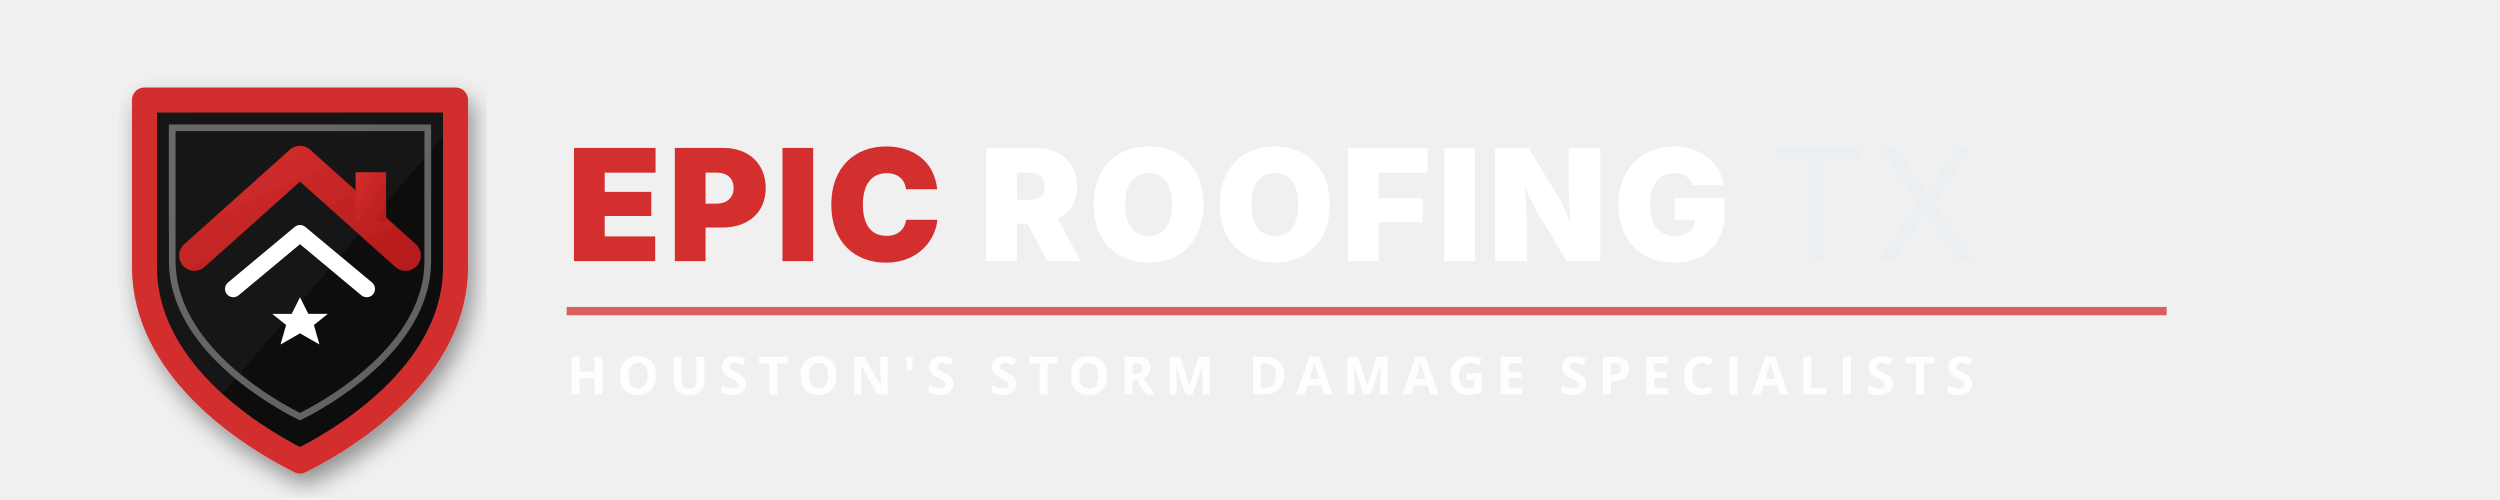
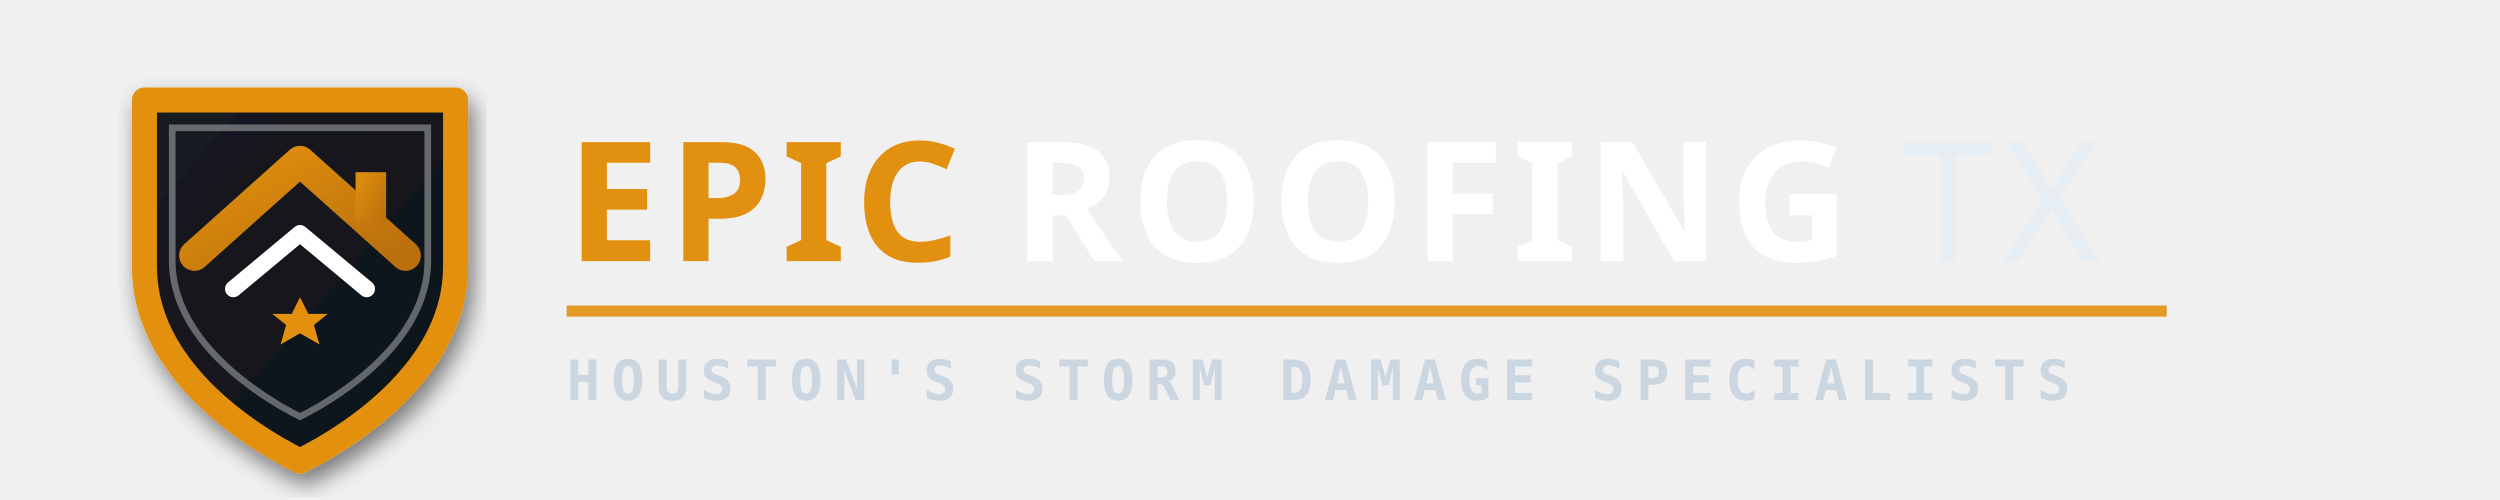
<svg xmlns="http://www.w3.org/2000/svg" viewBox="0 0 450 90" width="100%" height="100%">
  <defs>
    <linearGradient id="shieldGradHeader" x1="0%" y1="0%" x2="100%" y2="100%">
-       <stop offset="0%" stop-color="#1A1A1A" />
-       <stop offset="100%" stop-color="#0A0A0A" />
+       <stop offset="0%" stop-color="#161B22" />
+       <stop offset="100%" stop-color="#0E1217" />
    </linearGradient>
-     <linearGradient id="orangeGradHeader" x1="0%" y1="0%" x2="100%" y2="100%">
-       <stop offset="0%" stop-color="#D32F2F" />
-       <stop offset="100%" stop-color="#B71C1C" />
+     <linearGradient id="amberGradHeader" x1="0%" y1="0%" x2="100%" y2="100%">
+       <stop offset="0%" stop-color="#E2900F" />
+       <stop offset="100%" stop-color="#B96F08" />
    </linearGradient>
    <filter id="dropShadowHeader" x="-10%" y="-10%" width="120%" height="120%">
-       <feDropShadow dx="1" dy="2" stdDeviation="2" flood-color="#000000" flood-opacity="0.4" />
+       <feDropShadow dx="1" dy="2" stdDeviation="2" flood-color="#000000" flood-opacity="0.5" />
    </filter>
  </defs>
  <g filter="url(#dropShadowHeader)" transform="translate(6, 0)">
-     <path d="M 20 18 L 76 18 L 76 48 C 76 66, 58 78, 48 83 C 38 78, 20 66, 20 48 Z" fill="url(#shieldGradHeader)" stroke="#D32F2F" stroke-width="4.5" stroke-linejoin="round" />
+     <path d="M 20 18 L 76 18 L 76 48 C 76 66, 58 78, 48 83 C 38 78, 20 66, 20 48 Z" fill="url(#shieldGradHeader)" stroke="#E2900F" stroke-width="4.5" stroke-linejoin="round" />
    <path d="M 25 23 L 71 23 L 71 47 C 71 61, 56 71, 48 75 C 40 71, 25 61, 25 47 Z" fill="none" stroke="#FFFFFF" stroke-width="1.2" stroke-linecap="round" opacity="0.35" />
-     <path d="M 29 46 L 48 29 L 67 46" fill="none" stroke="url(#orangeGradHeader)" stroke-width="5.5" stroke-linecap="round" stroke-linejoin="round" />
+     <path d="M 29 46 L 48 29 L 67 46" fill="none" stroke="url(#amberGradHeader)" stroke-width="5.5" stroke-linecap="round" stroke-linejoin="round" />
    <path d="M 36 52 L 48 42 L 60 52" fill="none" stroke="#FFFFFF" stroke-width="3" stroke-linecap="round" stroke-linejoin="round" />
-     <rect x="58" y="31" width="5.5" height="9" fill="url(#orangeGradHeader)" />
-     <path d="M 48 53.5 L 49.5 56.5 L 53 56.5 L 50.5 58.5 L 51.5 62 L 48 60 L 44.5 62 L 45.5 58.5 L 43 56.5 L 46.5 56.5 Z" fill="#FFFFFF" />
+     <rect x="58" y="31" width="5.5" height="9" fill="url(#amberGradHeader)" />
+     <path d="M 48 53.5 L 49.5 56.5 L 53 56.5 L 50.5 58.5 L 51.5 62 L 48 60 L 44.5 62 L 45.5 58.5 L 43 56.5 L 46.5 56.5 Z" fill="#E2900F" />
  </g>
-   <text x="102" y="47" font-family="'Barlow', 'Inter', 'Segoe UI', 'Helvetica Neue', sans-serif" font-weight="900" font-size="28" fill="#FFFFFF" letter-spacing="1">
-     <tspan fill="#D32F2F">EPIC</tspan> ROOFING <tspan fill="#ECEFF1" font-weight="400">TX</tspan>
+   <text x="102" y="47" font-family="'Oswald', sans-serif" font-weight="700" font-size="30" fill="#FFFFFF" letter-spacing="1.5">
+     <tspan fill="#E2900F">EPIC</tspan> ROOFING <tspan fill="#E6EDF3" font-weight="500">TX</tspan>
  </text>
-   <line x1="102" y1="56" x2="390" y2="56" stroke="#D32F2F" stroke-width="1.5" opacity="0.75" />
-   <text x="102" y="71" font-family="'Open Sans', 'Inter', 'Helvetica Neue', sans-serif" font-weight="700" font-size="9.5" fill="#FFFFFF" letter-spacing="1.8" opacity="0.9">
+   <line x1="102" y1="56" x2="390" y2="56" stroke="#E2900F" stroke-width="2" opacity="0.9" />
+   <text x="102" y="72" font-family="'IBM Plex Mono', 'Source Sans 3', monospace" font-weight="600" font-size="10" fill="#CBD5E1" letter-spacing="2" opacity="0.95">
    HOUSTON'S STORM DAMAGE SPECIALISTS
  </text>
</svg>
